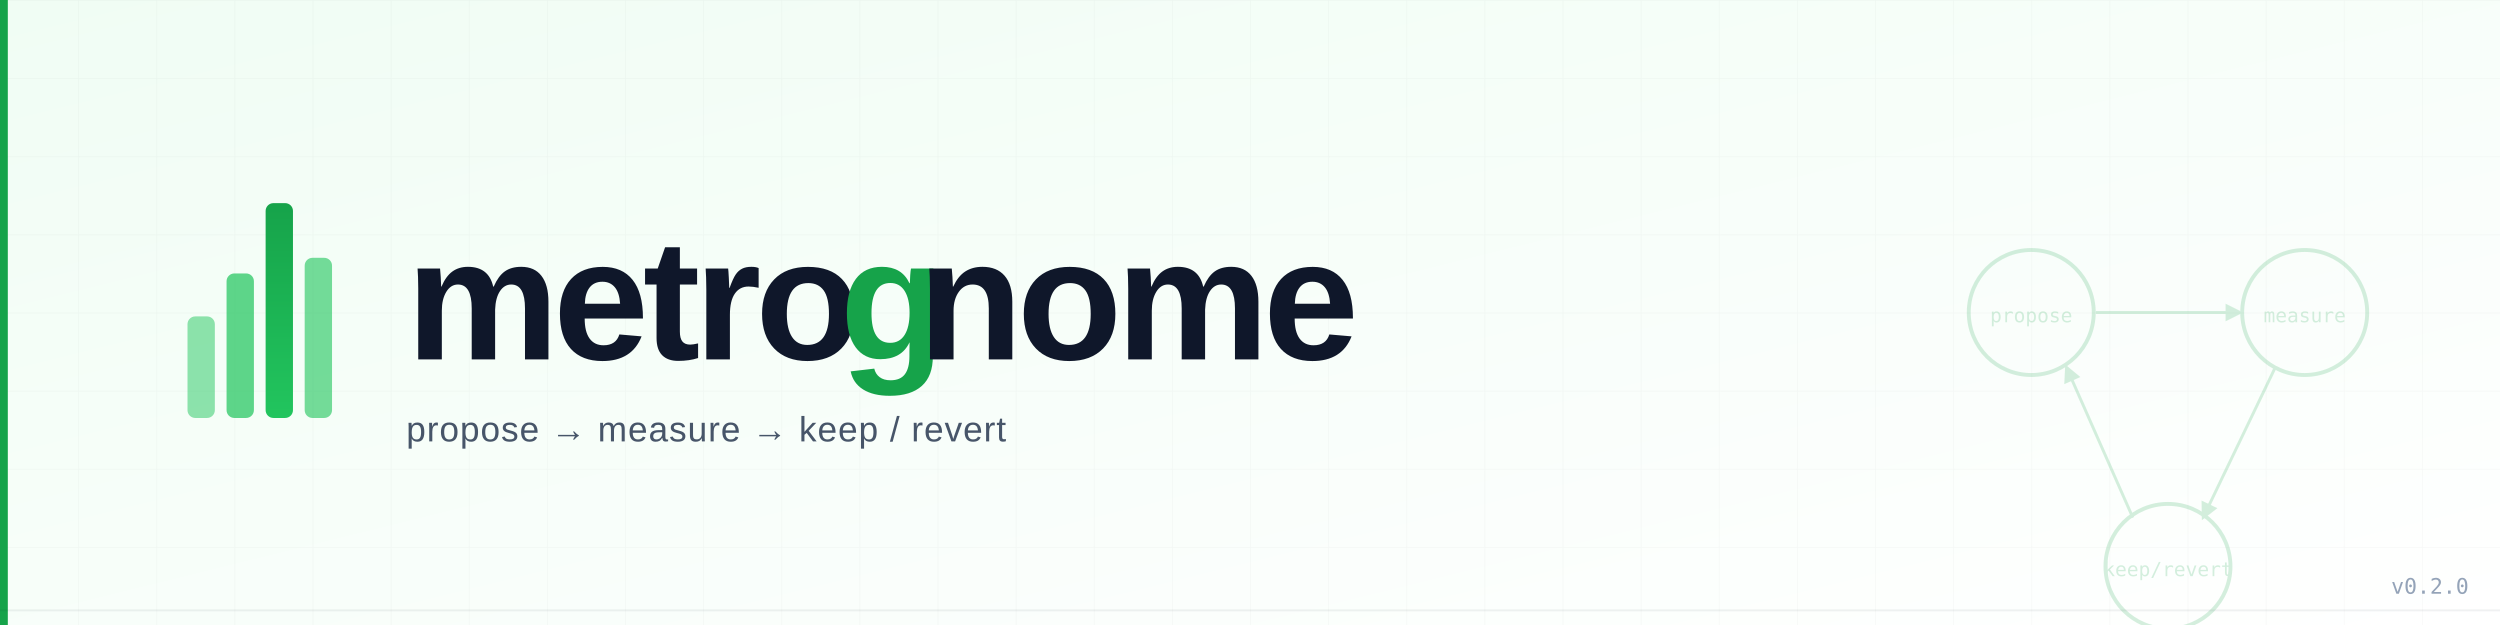
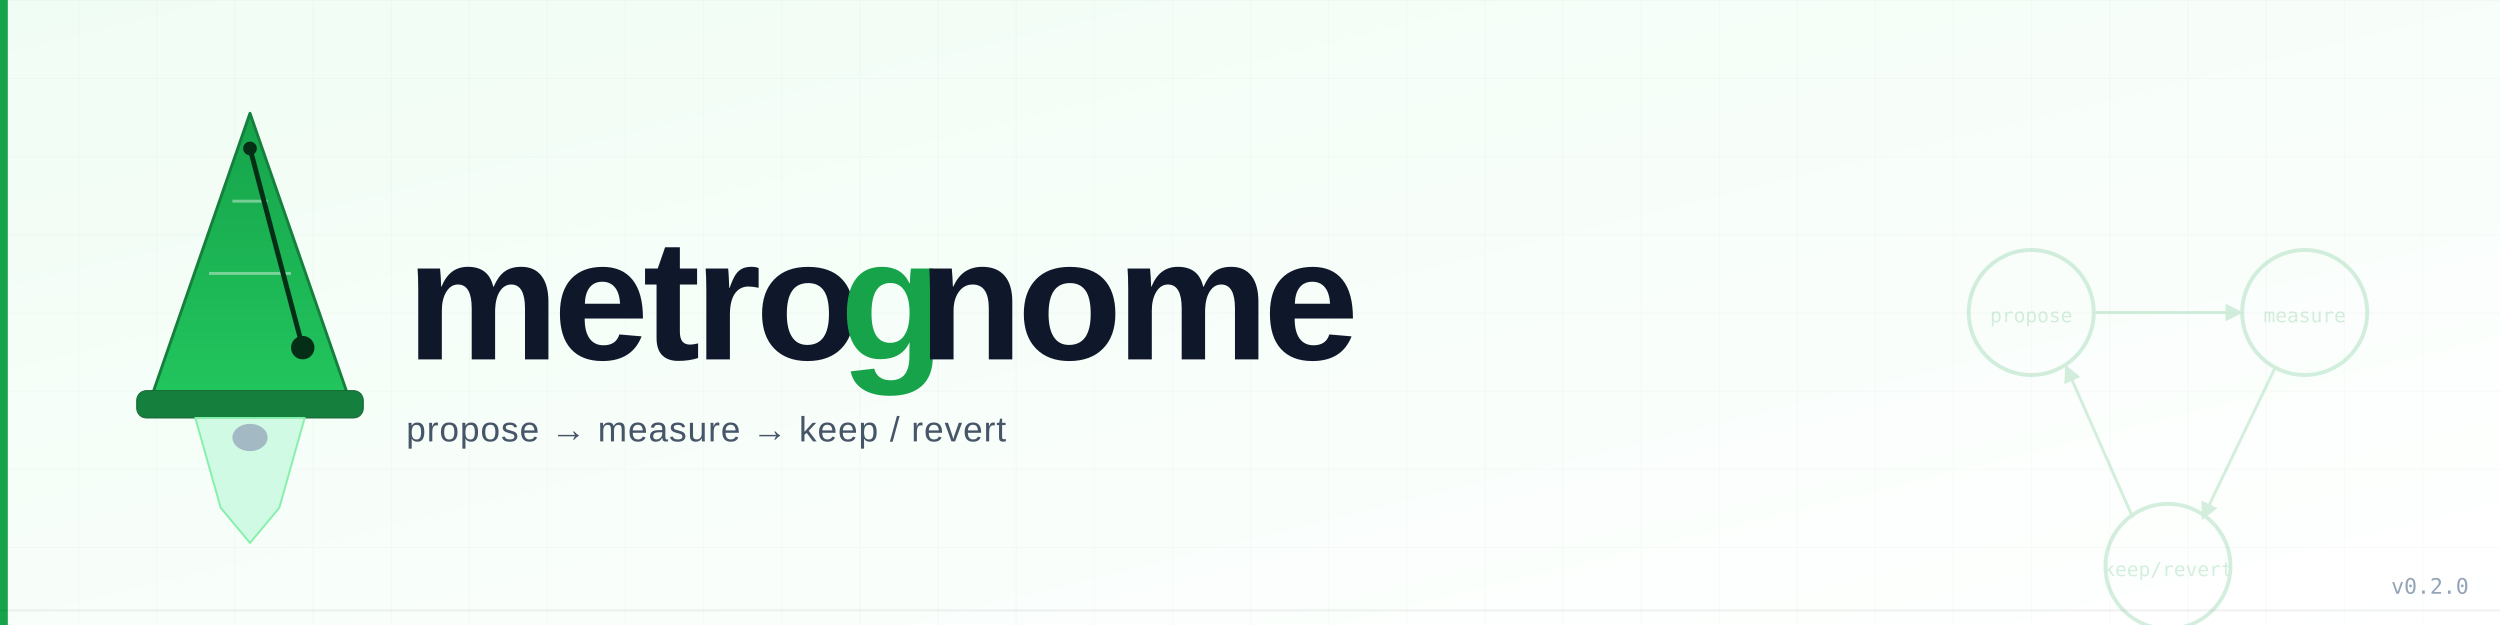
<svg xmlns="http://www.w3.org/2000/svg" viewBox="0 0 1280 320" width="1280" height="320">
  <defs>
    <linearGradient id="bg" x1="0" y1="0" x2="1" y2="1">
      <stop offset="0%" stop-color="#f0fdf4" />
      <stop offset="100%" stop-color="#ffffff" />
    </linearGradient>
    <linearGradient id="barGrad" x1="0" y1="0" x2="0" y2="1">
      <stop offset="0%" stop-color="#16a34a" />
      <stop offset="100%" stop-color="#22c55e" />
    </linearGradient>
    <pattern id="grid" width="40" height="40" patternUnits="userSpaceOnUse">
      <path d="M 40 0 L 0 0 0 40" fill="none" stroke="rgba(15,23,42,0.04)" stroke-width="0.5" />
    </pattern>
  </defs>
  <rect width="1280" height="320" fill="url(#bg)" />
  <rect width="1280" height="320" fill="url(#grid)" />
  <rect x="0" y="0" width="4" height="320" fill="#16a34a" />
-   <g transform="translate(96, 104)">
-     <rect x="0" y="58" width="14" height="52" rx="4" fill="#22c55e" opacity="0.5" />
-     <rect x="20" y="36" width="14" height="74" rx="4" fill="#22c55e" opacity="0.72" />
-     <rect x="40" y="0" width="14" height="110" rx="4" fill="url(#barGrad)" />
-     <rect x="60" y="28" width="14" height="82" rx="4" fill="#22c55e" opacity="0.62" />
-   </g>
+   <polygon points="128,58 78,202 178,202" fill="url(#barGrad)" stroke="#15803d" stroke-width="1.5" stroke-linejoin="round" />
+   <line x1="119" y1="103" x2="137" y2="103" stroke="white" stroke-width="1.5" opacity="0.4" />
+   <line x1="107" y1="140" x2="149" y2="140" stroke="white" stroke-width="1.5" opacity="0.4" />
+   <circle cx="128" cy="76" r="3.5" fill="#052e16" />
+   <line x1="128" y1="76" x2="155" y2="178" stroke="#052e16" stroke-width="2.5" stroke-linecap="round" />
+   <circle cx="155" cy="178" r="6" fill="#052e16" />
+   <rect x="70" y="200" width="116" height="14" rx="5" fill="#15803d" stroke="#166534" stroke-width="0.5" />
+   <polygon points="100,214 156,214 143,260 128,278 113,260" fill="#d1fae5" stroke="#86efac" stroke-width="1" stroke-linejoin="round" />
+   <ellipse cx="128" cy="224" rx="9" ry="7" fill="#94a3b8" opacity="0.75" />
  <text x="208" y="184" font-family="-apple-system, 'SF Pro Display', 'Helvetica Neue', Arial, sans-serif" font-size="88" font-weight="700" letter-spacing="-3" fill="#0f172a">metro</text>
  <text x="430" y="184" font-family="-apple-system, 'SF Pro Display', 'Helvetica Neue', Arial, sans-serif" font-size="88" font-weight="700" letter-spacing="-3" fill="#16a34a">g</text>
  <text x="470" y="184" font-family="-apple-system, 'SF Pro Display', 'Helvetica Neue', Arial, sans-serif" font-size="88" font-weight="700" letter-spacing="-3" fill="#0f172a">nome</text>
  <text x="208" y="226" font-family="-apple-system, 'SF Pro Text', 'Helvetica Neue', Arial, sans-serif" font-size="18" font-weight="400" letter-spacing="0.5" fill="#475569">propose  →  measure  →  keep / revert</text>
  <g transform="translate(980, 100)" opacity="0.18">
    <circle cx="60" cy="60" r="32" fill="none" stroke="#16a34a" stroke-width="2" />
    <circle cx="200" cy="60" r="32" fill="none" stroke="#16a34a" stroke-width="2" />
    <circle cx="130" cy="190" r="32" fill="none" stroke="#16a34a" stroke-width="2" />
    <path d="M 93 60 L 167 60" stroke="#16a34a" stroke-width="1.5" fill="none" marker-end="url(#arr)" />
    <path d="M 185 88 L 148 165" stroke="#16a34a" stroke-width="1.5" fill="none" marker-end="url(#arr)" />
    <path d="M 112 165 L 78 88" stroke="#16a34a" stroke-width="1.5" fill="none" marker-end="url(#arr)" />
    <text x="60" y="65" text-anchor="middle" font-family="monospace" font-size="10" fill="#16a34a">propose</text>
    <text x="200" y="65" text-anchor="middle" font-family="monospace" font-size="10" fill="#16a34a">measure</text>
    <text x="130" y="195" text-anchor="middle" font-family="monospace" font-size="10" fill="#16a34a">keep/revert</text>
  </g>
  <defs>
    <marker id="arr" markerWidth="6" markerHeight="6" refX="5" refY="3" orient="auto">
      <path d="M0,0 L0,6 L6,3 z" fill="#16a34a" />
    </marker>
  </defs>
  <rect x="0" y="312" width="1280" height="1" fill="rgba(15,23,42,0.06)" />
  <text x="1264" y="304" font-family="monospace" font-size="11" fill="#94a3b8" text-anchor="end">v0.2.0</text>
</svg>
